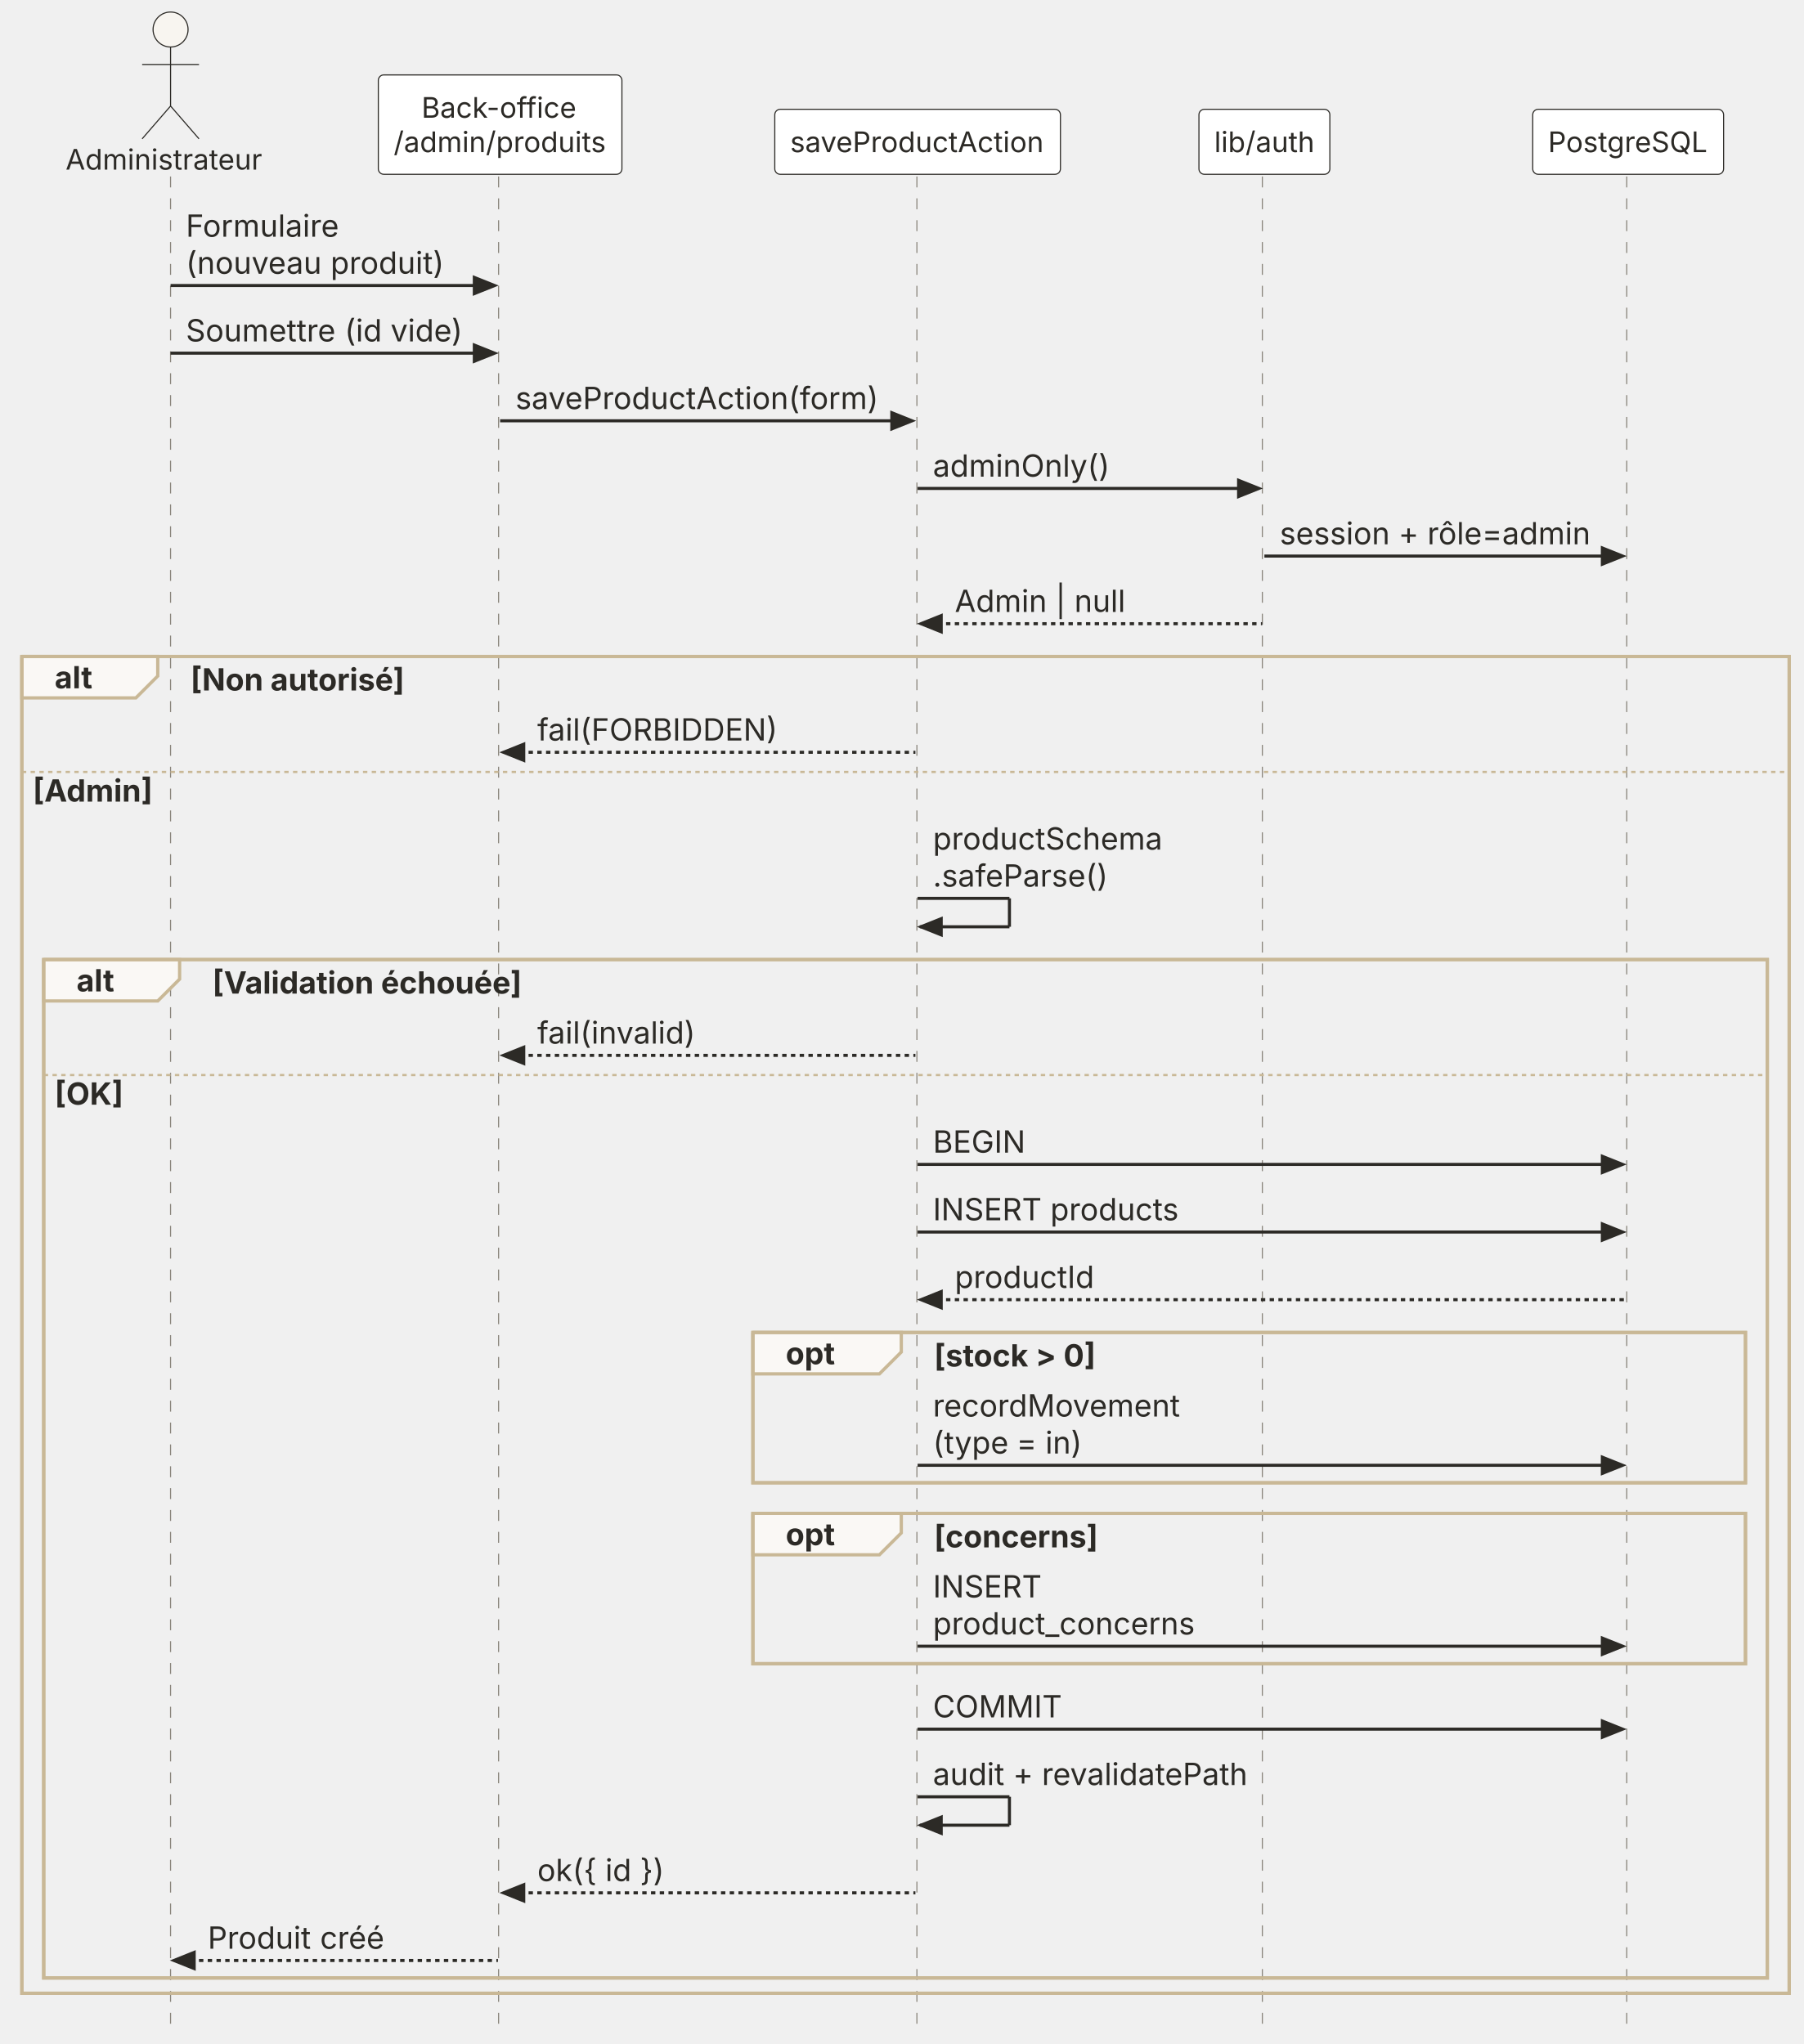
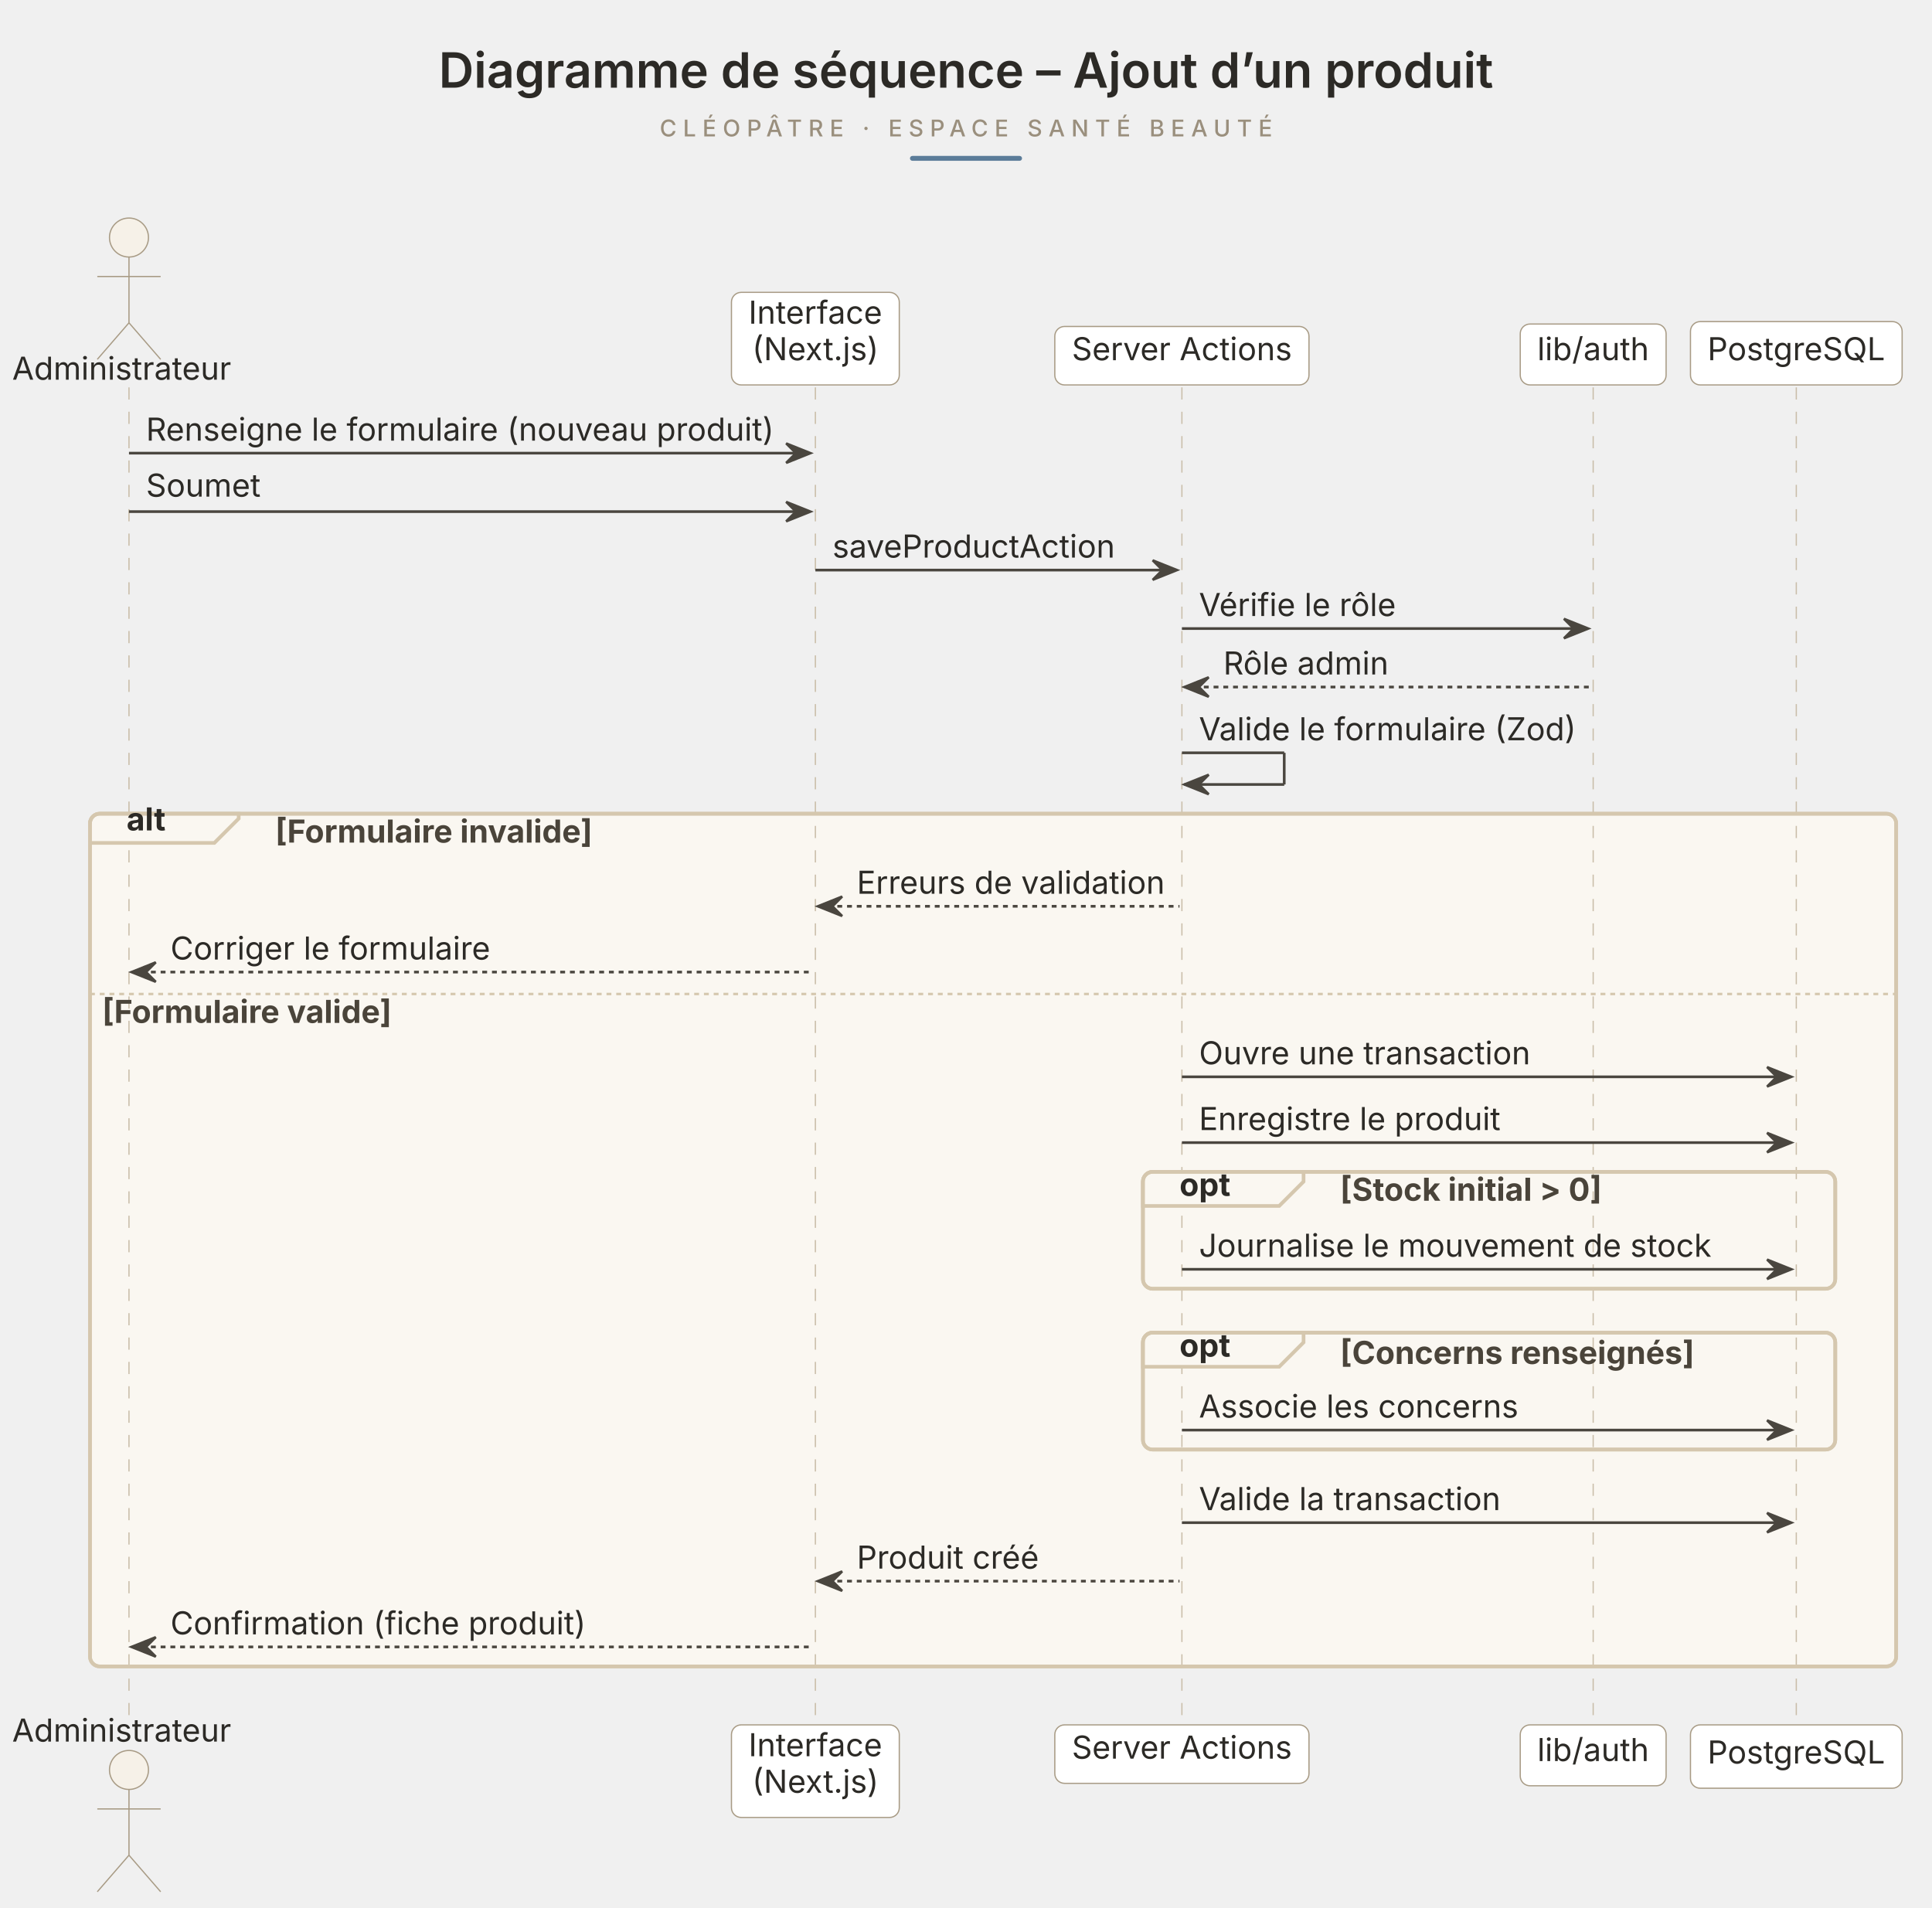
- <svg xmlns="http://www.w3.org/2000/svg" contentStyleType="text/css" height="935px" preserveAspectRatio="none" style="width:825px;height:935px;background:#FFFFFF;" version="1.1" viewBox="0 0 825 935" width="825px" zoomAndPan="magnify">
-   <defs />
-   <g>
-     <rect fill="none" height="611.486" style="stroke:#C9B896;stroke-width:1.5;" width="808.27" x="10" y="300.306" />
-     <rect fill="none" height="465.85" style="stroke:#C9B896;stroke-width:1.5;" width="788.27" x="20" y="438.942" />
-     <rect fill="none" height="68.758" style="stroke:#C9B896;stroke-width:1.5;" width="453.93" x="344.34" y="609.519" />
-     <rect fill="none" height="68.758" style="stroke:#C9B896;stroke-width:1.5;" width="453.93" x="344.34" y="692.276" />
-     <line style="stroke:#8A857C;stroke-width:0.5;stroke-dasharray:5.0,5.0;" x1="78" x2="78" y1="80.73" y2="928.792" />
-     <line style="stroke:#8A857C;stroke-width:0.5;stroke-dasharray:5.0,5.0;" x1="228.023" x2="228.023" y1="80.73" y2="928.792" />
-     <line style="stroke:#8A857C;stroke-width:0.5;stroke-dasharray:5.0,5.0;" x1="419.34" x2="419.34" y1="80.73" y2="928.792" />
-     <line style="stroke:#8A857C;stroke-width:0.5;stroke-dasharray:5.0,5.0;" x1="577.326" x2="577.326" y1="80.73" y2="928.792" />
-     <line style="stroke:#8A857C;stroke-width:0.5;stroke-dasharray:5.0,5.0;" x1="743.98" x2="743.98" y1="80.73" y2="928.792" />
-     <text fill="#2C2A26" font-family="Inter" font-size="13" lengthAdjust="spacing" textLength="90.016" x="30" y="77.594">Administrateur</text>
-     <ellipse cx="78.008" cy="13.5" fill="#F8F5F0" rx="8" ry="8" style="stroke:#2C2A26;stroke-width:0.5;" />
-     <path d="M78.008,21.5 L78.008,48.5 M65.008,29.5 L91.008,29.5 M78.008,48.5 L65.008,63.5 M78.008,48.5 L91.008,63.5 " fill="none" style="stroke:#2C2A26;stroke-width:0.5;" />
-     <rect fill="#FFFFFF" height="45.459" rx="2.5" ry="2.5" style="stroke:#2C2A26;stroke-width:0.5;" width="111.405" x="173.023" y="34.27" />
-     <text fill="#2C2A26" font-family="Inter" font-size="13" lengthAdjust="spacing" textLength="71.919" x="192.766" y="53.864">Back-office</text>
-     <text fill="#2C2A26" font-family="Inter" font-size="13" lengthAdjust="spacing" textLength="97.405" x="180.023" y="69.594">/admin/produits</text>
-     <rect fill="#FFFFFF" height="29.73" rx="2.5" ry="2.5" style="stroke:#2C2A26;stroke-width:0.5;" width="130.638" x="354.34" y="50" />
-     <text fill="#2C2A26" font-family="Inter" font-size="13" lengthAdjust="spacing" textLength="116.638" x="361.34" y="69.594">saveProductAction</text>
-     <rect fill="#FFFFFF" height="29.73" rx="2.5" ry="2.5" style="stroke:#2C2A26;stroke-width:0.5;" width="59.868" x="548.326" y="50" />
-     <text fill="#2C2A26" font-family="Inter" font-size="13" lengthAdjust="spacing" textLength="45.868" x="555.326" y="69.594">lib/auth</text>
-     <rect fill="#FFFFFF" height="29.73" rx="2.5" ry="2.5" style="stroke:#2C2A26;stroke-width:0.5;" width="87.29" x="700.98" y="50" />
-     <text fill="#2C2A26" font-family="Inter" font-size="13" lengthAdjust="spacing" textLength="73.29" x="707.98" y="69.594">PostgreSQL</text>
-     <polygon fill="#2C2A26" points="216.726,126.608,226.726,130.608,216.726,134.608" style="stroke:#2C2A26;stroke-width:1;" />
-     <line style="stroke:#2C2A26;stroke-width:1.4;" x1="78.008" x2="222.726" y1="130.608" y2="130.608" />
-     <text fill="#2C2A26" font-family="Inter" font-size="14" lengthAdjust="spacing" textLength="70.547" x="85.008" y="108.292">Formulaire</text>
-     <text fill="#2C2A26" font-family="Inter" font-size="14" lengthAdjust="spacing" textLength="62.221" x="85.008" y="125.231">(nouveau</text>
-     <text fill="#2C2A26" font-family="Inter" font-size="14" lengthAdjust="spacing" textLength="3.938" x="147.229" y="125.231"> </text>
-     <text fill="#2C2A26" font-family="Inter" font-size="14" lengthAdjust="spacing" textLength="52.165" x="151.166" y="125.231">produit)</text>
-     <polygon fill="#2C2A26" points="216.726,157.548,226.726,161.548,216.726,165.548" style="stroke:#2C2A26;stroke-width:1;" />
-     <line style="stroke:#2C2A26;stroke-width:1.4;" x1="78.008" x2="222.726" y1="161.548" y2="161.548" />
-     <text fill="#2C2A26" font-family="Inter" font-size="14" lengthAdjust="spacing" textLength="68.674" x="85.008" y="156.171">Soumettre</text>
-     <text fill="#2C2A26" font-family="Inter" font-size="14" lengthAdjust="spacing" textLength="3.938" x="153.682" y="156.171"> </text>
-     <text fill="#2C2A26" font-family="Inter" font-size="14" lengthAdjust="spacing" textLength="17.069" x="157.619" y="156.171">(id</text>
-     <text fill="#2C2A26" font-family="Inter" font-size="14" lengthAdjust="spacing" textLength="3.938" x="174.689" y="156.171"> </text>
-     <text fill="#2C2A26" font-family="Inter" font-size="14" lengthAdjust="spacing" textLength="33.1" x="178.626" y="156.171">vide)</text>
-     <polygon fill="#2C2A26" points="407.659,188.487,417.659,192.487,407.659,196.487" style="stroke:#2C2A26;stroke-width:1;" />
-     <line style="stroke:#2C2A26;stroke-width:1.4;" x1="228.726" x2="413.659" y1="192.487" y2="192.487" />
-     <text fill="#2C2A26" font-family="Inter" font-size="14" lengthAdjust="spacing" textLength="166.934" x="235.726" y="187.11">saveProductAction(form)</text>
-     <polygon fill="#2C2A26" points="566.26,219.427,576.26,223.427,566.26,227.427" style="stroke:#2C2A26;stroke-width:1;" />
-     <line style="stroke:#2C2A26;stroke-width:1.4;" x1="419.659" x2="572.26" y1="223.427" y2="223.427" />
-     <text fill="#2C2A26" font-family="Inter" font-size="14" lengthAdjust="spacing" textLength="80.808" x="426.659" y="218.05">adminOnly()</text>
-     <polygon fill="#2C2A26" points="732.625,250.366,742.625,254.366,732.625,258.366" style="stroke:#2C2A26;stroke-width:1;" />
-     <line style="stroke:#2C2A26;stroke-width:1.4;" x1="578.26" x2="738.625" y1="254.366" y2="254.366" />
-     <text fill="#2C2A26" font-family="Inter" font-size="14" lengthAdjust="spacing" textLength="50.388" x="585.26" y="248.989">session</text>
-     <text fill="#2C2A26" font-family="Inter" font-size="14" lengthAdjust="spacing" textLength="3.938" x="635.648" y="248.989"> </text>
-     <text fill="#2C2A26" font-family="Inter" font-size="14" lengthAdjust="spacing" textLength="9.263" x="639.585" y="248.989">+</text>
-     <text fill="#2C2A26" font-family="Inter" font-size="14" lengthAdjust="spacing" textLength="3.938" x="648.848" y="248.989"> </text>
-     <text fill="#2C2A26" font-family="Inter" font-size="14" lengthAdjust="spacing" textLength="74.84" x="652.785" y="248.989">rôle=admin</text>
-     <polygon fill="#2C2A26" points="430.659,281.306,420.659,285.306,430.659,289.306" style="stroke:#2C2A26;stroke-width:1;" />
-     <line style="stroke:#2C2A26;stroke-width:1.4;stroke-dasharray:2.0,2.0;" x1="424.659" x2="577.26" y1="285.306" y2="285.306" />
-     <text fill="#2C2A26" font-family="Inter" font-size="14" lengthAdjust="spacing" textLength="42.157" x="436.659" y="279.929">Admin</text>
-     <text fill="#2C2A26" font-family="Inter" font-size="14" lengthAdjust="spacing" textLength="3.938" x="478.817" y="279.929"> </text>
-     <text fill="#2C2A26" font-family="Inter" font-size="14" lengthAdjust="spacing" textLength="4.655" x="482.754" y="279.929">|</text>
-     <text fill="#2C2A26" font-family="Inter" font-size="14" lengthAdjust="spacing" textLength="3.938" x="487.409" y="279.929"> </text>
-     <text fill="#2C2A26" font-family="Inter" font-size="14" lengthAdjust="spacing" textLength="23.331" x="491.347" y="279.929">null</text>
-     <path d="M10,300.306 L72.144,300.306 L72.144,309.245 L62.145,319.245 L10,319.245 L10,300.306 " fill="#FAF8F5" style="stroke:#C9B896;stroke-width:1.5;" />
-     <rect fill="none" height="611.486" style="stroke:#C9B896;stroke-width:1.5;" width="808.27" x="10" y="300.306" />
-     <text fill="#2C2A26" font-family="Inter" font-size="14" font-weight="bold" lengthAdjust="spacing" textLength="17.145" x="25" y="314.868">alt</text>
-     <text fill="#2C2A26" font-family="Inter" font-size="14" font-weight="bold" lengthAdjust="spacing" textLength="100.379" x="87.144" y="315.868">[Non autorisé]</text>
-     <polygon fill="#2C2A26" points="239.726,340.124,229.726,344.124,239.726,348.124" style="stroke:#2C2A26;stroke-width:1;" />
-     <line style="stroke:#2C2A26;stroke-width:1.4;stroke-dasharray:2.0,2.0;" x1="233.726" x2="418.659" y1="344.124" y2="344.124" />
-     <text fill="#2C2A26" font-family="Inter" font-size="14" lengthAdjust="spacing" textLength="110.106" x="245.726" y="338.747">fail(FORBIDDEN)</text>
-     <line style="stroke:#C9B896;stroke-width:1;stroke-dasharray:2.0,2.0;" x1="10" x2="818.27" y1="353.124" y2="353.124" />
-     <text fill="#2C2A26" font-family="Inter" font-size="14" font-weight="bold" lengthAdjust="spacing" textLength="55.433" x="15" y="366.687">[Admin]</text>
-     <line style="stroke:#2C2A26;stroke-width:1.4;" x1="419.659" x2="461.659" y1="410.942" y2="410.942" />
-     <line style="stroke:#2C2A26;stroke-width:1.4;" x1="461.659" x2="461.659" y1="410.942" y2="423.942" />
-     <line style="stroke:#2C2A26;stroke-width:1.4;" x1="420.659" x2="461.659" y1="423.942" y2="423.942" />
-     <polygon fill="#2C2A26" points="430.659,419.942,420.659,423.942,430.659,427.942" style="stroke:#2C2A26;stroke-width:1;" />
-     <text fill="#2C2A26" font-family="Inter" font-size="14" lengthAdjust="spacing" textLength="105.212" x="426.659" y="388.626">productSchema</text>
-     <text fill="#2C2A26" font-family="Inter" font-size="14" lengthAdjust="spacing" textLength="80.466" x="426.659" y="405.565">.safeParse()</text>
-     <path d="M20,438.942 L82.144,438.942 L82.144,447.882 L72.144,457.882 L20,457.882 L20,438.942 " fill="#FAF8F5" style="stroke:#C9B896;stroke-width:1.5;" />
-     <rect fill="none" height="465.85" style="stroke:#C9B896;stroke-width:1.5;" width="788.27" x="20" y="438.942" />
-     <text fill="#2C2A26" font-family="Inter" font-size="14" font-weight="bold" lengthAdjust="spacing" textLength="17.145" x="35" y="453.505">alt</text>
-     <text fill="#2C2A26" font-family="Inter" font-size="14" font-weight="bold" lengthAdjust="spacing" textLength="145.27" x="97.144" y="454.505">[Validation échouée]</text>
-     <polygon fill="#2C2A26" points="239.726,478.761,229.726,482.761,239.726,486.761" style="stroke:#2C2A26;stroke-width:1;" />
-     <line style="stroke:#2C2A26;stroke-width:1.4;stroke-dasharray:2.0,2.0;" x1="233.726" x2="418.659" y1="482.761" y2="482.761" />
-     <text fill="#2C2A26" font-family="Inter" font-size="14" lengthAdjust="spacing" textLength="72.782" x="245.726" y="477.384">fail(invalid)</text>
-     <line style="stroke:#C9B896;stroke-width:1;stroke-dasharray:2.0,2.0;" x1="20" x2="808.27" y1="491.761" y2="491.761" />
-     <text fill="#2C2A26" font-family="Inter" font-size="14" font-weight="bold" lengthAdjust="spacing" textLength="32.074" x="25" y="505.323">[OK]</text>
-     <polygon fill="#2C2A26" points="732.625,528.64,742.625,532.64,732.625,536.64" style="stroke:#2C2A26;stroke-width:1;" />
-     <line style="stroke:#2C2A26;stroke-width:1.4;" x1="419.659" x2="738.625" y1="532.64" y2="532.64" />
-     <text fill="#2C2A26" font-family="Inter" font-size="14" lengthAdjust="spacing" textLength="42.328" x="426.659" y="527.263">BEGIN</text>
-     <polygon fill="#2C2A26" points="732.625,559.579,742.625,563.579,732.625,567.579" style="stroke:#2C2A26;stroke-width:1;" />
-     <line style="stroke:#2C2A26;stroke-width:1.4;" x1="419.659" x2="738.625" y1="563.579" y2="563.579" />
-     <text fill="#2C2A26" font-family="Inter" font-size="14" lengthAdjust="spacing" textLength="49.752" x="426.659" y="558.202">INSERT</text>
-     <text fill="#2C2A26" font-family="Inter" font-size="14" lengthAdjust="spacing" textLength="3.938" x="476.411" y="558.202"> </text>
-     <text fill="#2C2A26" font-family="Inter" font-size="14" lengthAdjust="spacing" textLength="59.056" x="480.349" y="558.202">products</text>
-     <polygon fill="#2C2A26" points="430.659,590.519,420.659,594.519,430.659,598.519" style="stroke:#2C2A26;stroke-width:1;" />
-     <line style="stroke:#2C2A26;stroke-width:1.4;stroke-dasharray:2.0,2.0;" x1="424.659" x2="743.625" y1="594.519" y2="594.519" />
-     <text fill="#2C2A26" font-family="Inter" font-size="14" lengthAdjust="spacing" textLength="63.998" x="436.659" y="589.142">productId</text>
-     <path d="M344.34,609.519 L412.2,609.519 L412.2,618.458 L402.2,628.458 L344.34,628.458 L344.34,609.519 " fill="#FAF8F5" style="stroke:#C9B896;stroke-width:1.5;" />
-     <rect fill="none" height="68.758" style="stroke:#C9B896;stroke-width:1.5;" width="453.93" x="344.34" y="609.519" />
-     <text fill="#2C2A26" font-family="Inter" font-size="14" font-weight="bold" lengthAdjust="spacing" textLength="22.859" x="359.34" y="624.081">opt</text>
-     <text fill="#2C2A26" font-family="Inter" font-size="14" font-weight="bold" lengthAdjust="spacing" textLength="76.166" x="427.2" y="625.081">[stock &gt; 0]</text>
-     <polygon fill="#2C2A26" points="732.625,666.276,742.625,670.276,732.625,674.276" style="stroke:#2C2A26;stroke-width:1;" />
-     <line style="stroke:#2C2A26;stroke-width:1.4;" x1="419.659" x2="738.625" y1="670.276" y2="670.276" />
-     <text fill="#2C2A26" font-family="Inter" font-size="14" lengthAdjust="spacing" textLength="114.017" x="426.659" y="647.96">recordMovement</text>
-     <text fill="#2C2A26" font-family="Inter" font-size="14" lengthAdjust="spacing" textLength="34.289" x="426.659" y="664.899">(type</text>
-     <text fill="#2C2A26" font-family="Inter" font-size="14" lengthAdjust="spacing" textLength="3.938" x="460.949" y="664.899"> </text>
-     <text fill="#2C2A26" font-family="Inter" font-size="14" lengthAdjust="spacing" textLength="9.263" x="464.886" y="664.899">=</text>
-     <text fill="#2C2A26" font-family="Inter" font-size="14" lengthAdjust="spacing" textLength="3.938" x="474.149" y="664.899"> </text>
-     <text fill="#2C2A26" font-family="Inter" font-size="14" lengthAdjust="spacing" textLength="16.769" x="478.086" y="664.899">in)</text>
-     <path d="M344.34,692.276 L412.2,692.276 L412.2,701.216 L402.2,711.216 L344.34,711.216 L344.34,692.276 " fill="#FAF8F5" style="stroke:#C9B896;stroke-width:1.5;" />
-     <rect fill="none" height="68.758" style="stroke:#C9B896;stroke-width:1.5;" width="453.93" x="344.34" y="692.276" />
-     <text fill="#2C2A26" font-family="Inter" font-size="14" font-weight="bold" lengthAdjust="spacing" textLength="22.859" x="359.34" y="706.839">opt</text>
-     <text fill="#2C2A26" font-family="Inter" font-size="14" font-weight="bold" lengthAdjust="spacing" textLength="76.344" x="427.2" y="707.839">[concerns]</text>
-     <polygon fill="#2C2A26" points="732.625,749.034,742.625,753.034,732.625,757.034" style="stroke:#2C2A26;stroke-width:1;" />
-     <line style="stroke:#2C2A26;stroke-width:1.4;" x1="419.659" x2="738.625" y1="753.034" y2="753.034" />
-     <text fill="#2C2A26" font-family="Inter" font-size="14" lengthAdjust="spacing" textLength="49.752" x="426.659" y="730.718">INSERT</text>
-     <text fill="#2C2A26" font-family="Inter" font-size="14" lengthAdjust="spacing" textLength="119.807" x="426.659" y="747.657">product_concerns</text>
-     <polygon fill="#2C2A26" points="732.625,786.974,742.625,790.974,732.625,794.974" style="stroke:#2C2A26;stroke-width:1;" />
-     <line style="stroke:#2C2A26;stroke-width:1.4;" x1="419.659" x2="738.625" y1="790.974" y2="790.974" />
-     <text fill="#2C2A26" font-family="Inter" font-size="14" lengthAdjust="spacing" textLength="59.022" x="426.659" y="785.597">COMMIT</text>
-     <line style="stroke:#2C2A26;stroke-width:1.4;" x1="419.659" x2="461.659" y1="821.913" y2="821.913" />
-     <line style="stroke:#2C2A26;stroke-width:1.4;" x1="461.659" x2="461.659" y1="821.913" y2="834.913" />
-     <line style="stroke:#2C2A26;stroke-width:1.4;" x1="420.659" x2="461.659" y1="834.913" y2="834.913" />
-     <polygon fill="#2C2A26" points="430.659,830.913,420.659,834.913,430.659,838.913" style="stroke:#2C2A26;stroke-width:1;" />
-     <text fill="#2C2A26" font-family="Inter" font-size="14" lengthAdjust="spacing" textLength="32.683" x="426.659" y="816.536">audit</text>
-     <text fill="#2C2A26" font-family="Inter" font-size="14" lengthAdjust="spacing" textLength="3.938" x="459.342" y="816.536"> </text>
-     <text fill="#2C2A26" font-family="Inter" font-size="14" lengthAdjust="spacing" textLength="9.263" x="463.279" y="816.536">+</text>
-     <text fill="#2C2A26" font-family="Inter" font-size="14" lengthAdjust="spacing" textLength="3.938" x="472.542" y="816.536"> </text>
-     <text fill="#2C2A26" font-family="Inter" font-size="14" lengthAdjust="spacing" textLength="94.78" x="476.48" y="816.536">revalidatePath</text>
-     <polygon fill="#2C2A26" points="239.726,861.852,229.726,865.852,239.726,869.852" style="stroke:#2C2A26;stroke-width:1;" />
-     <line style="stroke:#2C2A26;stroke-width:1.4;stroke-dasharray:2.0,2.0;" x1="233.726" x2="418.659" y1="865.852" y2="865.852" />
-     <text fill="#2C2A26" font-family="Inter" font-size="14" lengthAdjust="spacing" textLength="27.152" x="245.726" y="860.476">ok({</text>
-     <text fill="#2C2A26" font-family="Inter" font-size="14" lengthAdjust="spacing" textLength="3.938" x="272.878" y="860.476"> </text>
-     <text fill="#2C2A26" font-family="Inter" font-size="14" lengthAdjust="spacing" textLength="11.963" x="276.816" y="860.476">id</text>
-     <text fill="#2C2A26" font-family="Inter" font-size="14" lengthAdjust="spacing" textLength="3.938" x="288.779" y="860.476"> </text>
-     <text fill="#2C2A26" font-family="Inter" font-size="14" lengthAdjust="spacing" textLength="11.074" x="292.716" y="860.476">})</text>
-     <polygon fill="#2C2A26" points="89.008,892.792,79.008,896.792,89.008,900.792" style="stroke:#2C2A26;stroke-width:1;" />
-     <line style="stroke:#2C2A26;stroke-width:1.4;stroke-dasharray:2.0,2.0;" x1="83.008" x2="227.726" y1="896.792" y2="896.792" />
-     <text fill="#2C2A26" font-family="Inter" font-size="14" lengthAdjust="spacing" textLength="47.428" x="95.008" y="891.415">Produit</text>
-     <text fill="#2C2A26" font-family="Inter" font-size="14" lengthAdjust="spacing" textLength="3.938" x="142.436" y="891.415"> </text>
-     <text fill="#2C2A26" font-family="Inter" font-size="14" lengthAdjust="spacing" textLength="29.593" x="146.373" y="891.415">créé</text>
+ <svg xmlns="http://www.w3.org/2000/svg" version="1.1" viewBox="0 0 793 783" width="793" height="783">
+   <g transform="translate(0,0)">
+     <text x="396.5" y="36" font-family="Inter" font-size="20" font-weight="600" fill="#2C2A26" text-anchor="middle">Diagramme de séquence – Ajout d’un produit</text>
+     <text x="396.5" y="56" font-family="Inter" font-size="9.5" font-weight="500" letter-spacing="2.6" fill="#9A8F7D" text-anchor="middle">CLÉOPÂTRE · ESPACE SANTÉ BEAUTÉ</text>
+     <rect x="373.5" y="64" width="46" height="2" rx="1" fill="#5B7C99" />
+   </g>
+   <g transform="translate(0,84)">
+     <defs />
+     <g>
+       <rect x="36.94" y="250" width="741.36" height="350" rx="4" ry="4" fill="#FAF7F1" stroke="#FAF7F1" stroke-width="1" />
+       <rect x="36.94" y="250" width="741.36" height="350" rx="4" ry="4" fill="#00000000" stroke="#D5C7AE" stroke-width="1.50" />
+       <rect x="469.12" y="397" width="284.18" height="48" rx="4" ry="4" fill="#FAF7F1" stroke="#FAF7F1" stroke-width="1" />
+       <rect x="469.12" y="397" width="284.18" height="48" rx="4" ry="4" fill="#00000000" stroke="#D5C7AE" stroke-width="1.50" />
+       <rect x="469.12" y="463" width="284.18" height="48" rx="4" ry="4" fill="#FAF7F1" stroke="#FAF7F1" stroke-width="1" />
+       <rect x="469.12" y="463" width="284.18" height="48" rx="4" ry="4" fill="#00000000" stroke="#D5C7AE" stroke-width="1.50" />
+       <g>
+         <rect x="49.44" y="75" width="8" height="549" fill="#00000000" stroke="#00000000" stroke-width="0" />
+         <line x1="52.94" y1="75" x2="52.94" y2="624" stroke="#C9BDA8" stroke-width="0.50" stroke-dasharray="5,5" />
+       </g>
+       <g>
+         <rect x="331.18" y="75" width="8" height="549" fill="#00000000" stroke="#00000000" stroke-width="0" />
+         <line x1="334.68" y1="75" x2="334.68" y2="624" stroke="#C9BDA8" stroke-width="0.50" stroke-dasharray="5,5" />
+       </g>
+       <g>
+         <rect x="481.62" y="75" width="8" height="549" fill="#00000000" stroke="#00000000" stroke-width="0" />
+         <line x1="485.12" y1="75" x2="485.12" y2="624" stroke="#C9BDA8" stroke-width="0.50" stroke-dasharray="5,5" />
+       </g>
+       <g>
+         <rect x="650.43" y="75" width="8" height="549" fill="#00000000" stroke="#00000000" stroke-width="0" />
+         <line x1="653.93" y1="75" x2="653.93" y2="624" stroke="#C9BDA8" stroke-width="0.50" stroke-dasharray="5,5" />
+       </g>
+       <g>
+         <rect x="733.80" y="75" width="8" height="549" fill="#00000000" stroke="#00000000" stroke-width="0" />
+         <line x1="737.30" y1="75" x2="737.30" y2="624" stroke="#C9BDA8" stroke-width="0.50" stroke-dasharray="5,5" />
+       </g>
+       <text x="5" y="71.86" font-size="13" fill="#2C2A26" xml:space="preserve" style="white-space: pre" font-family="Inter">Administrateur</text>
+       <circle cx="52.94" cy="13.50" r="8" fill="#F6F1E8" stroke="#A89B85" stroke-width="0.50" />
+       <path d="M52.94,21.50 L52.94,48.50 M39.94,29.50 L65.94,29.50 M52.94,48.50 L39.94,63.50 M52.94,48.50 L65.94,63.50" fill="#00000000" stroke="#A89B85" stroke-width="0.50" />
+       <rect x="300.23" y="36" width="68.89" height="38" rx="4" ry="4" fill="#FFFFFF" stroke="#A89B85" stroke-width="0.50" />
+       <text x="307.23" y="48.86" font-size="13" fill="#2C2A26" xml:space="preserve" style="white-space: pre" font-family="Inter">Interface</text>
+       <text x="308.72" y="63.86" font-size="13" fill="#2C2A26" xml:space="preserve" style="white-space: pre" font-family="Inter">(Next.js)</text>
+       <rect x="432.95" y="50" width="104.33" height="24" rx="4" ry="4" fill="#FFFFFF" stroke="#A89B85" stroke-width="0.50" />
+       <text x="439.95" y="63.86" font-size="13" fill="#2C2A26" xml:space="preserve" style="white-space: pre" font-family="Inter">Server Actions</text>
+       <rect x="623.99" y="49" width="59.87" height="25" rx="4" ry="4" fill="#FFFFFF" stroke="#A89B85" stroke-width="0.50" />
+       <text x="630.99" y="63.86" font-size="13" fill="#2C2A26" xml:space="preserve" style="white-space: pre" font-family="Inter">lib/auth</text>
+       <rect x="693.86" y="48" width="86.88" height="26" rx="4" ry="4" fill="#FFFFFF" stroke="#A89B85" stroke-width="0.50" />
+       <text x="700.86" y="63.86" font-size="13" fill="#2C2A26" xml:space="preserve" style="white-space: pre" font-family="Inter">PostgreSQL</text>
+       <text x="5" y="630.86" font-size="13" fill="#2C2A26" xml:space="preserve" style="white-space: pre" font-family="Inter">Administrateur</text>
+       <circle cx="52.94" cy="642.50" r="8" fill="#F6F1E8" stroke="#A89B85" stroke-width="0.50" />
+       <path d="M52.94,650.50 L52.94,677.50 M39.94,658.50 L65.94,658.50 M52.94,677.50 L39.94,692.50 M52.94,677.50 L65.94,692.50" fill="#00000000" stroke="#A89B85" stroke-width="0.50" />
+       <rect x="300.23" y="624" width="68.89" height="38" rx="4" ry="4" fill="#FFFFFF" stroke="#A89B85" stroke-width="0.50" />
+       <text x="307.23" y="636.86" font-size="13" fill="#2C2A26" xml:space="preserve" style="white-space: pre" font-family="Inter">Interface</text>
+       <text x="308.72" y="651.86" font-size="13" fill="#2C2A26" xml:space="preserve" style="white-space: pre" font-family="Inter">(Next.js)</text>
+       <rect x="432.95" y="624" width="104.33" height="24" rx="4" ry="4" fill="#FFFFFF" stroke="#A89B85" stroke-width="0.50" />
+       <text x="439.95" y="637.86" font-size="13" fill="#2C2A26" xml:space="preserve" style="white-space: pre" font-family="Inter">Server Actions</text>
+       <rect x="623.99" y="624" width="59.87" height="25" rx="4" ry="4" fill="#FFFFFF" stroke="#A89B85" stroke-width="0.50" />
+       <text x="630.99" y="638.86" font-size="13" fill="#2C2A26" xml:space="preserve" style="white-space: pre" font-family="Inter">lib/auth</text>
+       <rect x="693.86" y="624" width="86.88" height="26" rx="4" ry="4" fill="#FFFFFF" stroke="#A89B85" stroke-width="0.50" />
+       <text x="700.86" y="639.86" font-size="13" fill="#2C2A26" xml:space="preserve" style="white-space: pre" font-family="Inter">PostgreSQL</text>
+       <polygon points="322.68,98 332.68,102 322.68,106 326.68,102" fill="#4A463F" stroke="#4A463F" stroke-width="1" />
+       <line x1="52.94" y1="102" x2="328.68" y2="102" stroke="#4A463F" stroke-width="1.10" />
+       <text x="59.94" y="96.86" font-size="13" fill="#2C2A26" xml:space="preserve" style="white-space: pre" font-family="Inter">Renseigne le formulaire (nouveau produit)</text>
+       <polygon points="322.68,122 332.68,126 322.68,130 326.68,126" fill="#4A463F" stroke="#4A463F" stroke-width="1" />
+       <line x1="52.94" y1="126" x2="328.68" y2="126" stroke="#4A463F" stroke-width="1.10" />
+       <text x="59.94" y="119.86" font-size="13" fill="#2C2A26" xml:space="preserve" style="white-space: pre" font-family="Inter">Soumet</text>
+       <polygon points="473.12,146 483.12,150 473.12,154 477.12,150" fill="#4A463F" stroke="#4A463F" stroke-width="1" />
+       <line x1="334.68" y1="150" x2="479.12" y2="150" stroke="#4A463F" stroke-width="1.10" />
+       <text x="341.68" y="144.86" font-size="13" fill="#2C2A26" xml:space="preserve" style="white-space: pre" font-family="Inter">saveProductAction</text>
+       <polygon points="641.93,170 651.93,174 641.93,178 645.93,174" fill="#4A463F" stroke="#4A463F" stroke-width="1" />
+       <line x1="485.12" y1="174" x2="647.93" y2="174" stroke="#4A463F" stroke-width="1.10" />
+       <text x="492.12" y="168.86" font-size="13" fill="#2C2A26" xml:space="preserve" style="white-space: pre" font-family="Inter">Vérifie le rôle</text>
+       <polygon points="496.12,194 486.12,198 496.12,202 492.12,198" fill="#4A463F" stroke="#4A463F" stroke-width="1" />
+       <line x1="490.12" y1="198" x2="652.93" y2="198" stroke="#4A463F" stroke-width="1.10" stroke-dasharray="2,2" />
+       <text x="502.12" y="192.86" font-size="13" fill="#2C2A26" xml:space="preserve" style="white-space: pre" font-family="Inter">Rôle admin</text>
+       <line x1="485.12" y1="225" x2="527.12" y2="225" stroke="#4A463F" stroke-width="1.10" />
+       <line x1="527.12" y1="225" x2="527.12" y2="238" stroke="#4A463F" stroke-width="1.10" />
+       <line x1="486.12" y1="238" x2="527.12" y2="238" stroke="#4A463F" stroke-width="1.10" />
+       <polygon points="496.12,234 486.12,238 496.12,242 492.12,238" fill="#4A463F" stroke="#4A463F" stroke-width="1" />
+       <text x="492.12" y="219.86" font-size="13" fill="#2C2A26" xml:space="preserve" style="white-space: pre" font-family="Inter">Valide le formulaire (Zod)</text>
+       <path d="M40.94,250 L97.97,250 L97.97,252 L87.97,262 L36.94,262 L36.94,254 A4,4 0 0 1 40.94,250" fill="#FAF7F1" stroke="#D5C7AE" stroke-width="1.50" />
+       <rect x="36.94" y="250" width="741.36" height="350" rx="4" ry="4" fill="#00000000" stroke="#D5C7AE" stroke-width="1.50" />
+       <text x="51.94" y="256.86" font-size="13" fill="#2C2A26" xml:space="preserve" style="white-space: pre" font-weight="bold" font-family="Inter">alt</text>
+       <text x="112.97" y="261.86" font-size="13" fill="#4A443A" xml:space="preserve" style="white-space: pre" font-weight="bold" font-family="Inter">[Formulaire invalide]</text>
+       <polygon points="345.68,284 335.68,288 345.68,292 341.68,288" fill="#4A463F" stroke="#4A463F" stroke-width="1" />
+       <line x1="339.68" y1="288" x2="484.12" y2="288" stroke="#4A463F" stroke-width="1.10" stroke-dasharray="2,2" />
+       <text x="351.68" y="282.86" font-size="13" fill="#2C2A26" xml:space="preserve" style="white-space: pre" font-family="Inter">Erreurs de validation</text>
+       <polygon points="63.94,311 53.94,315 63.94,319 59.94,315" fill="#4A463F" stroke="#4A463F" stroke-width="1" />
+       <line x1="57.94" y1="315" x2="333.68" y2="315" stroke="#4A463F" stroke-width="1.10" stroke-dasharray="2,2" />
+       <text x="69.94" y="309.86" font-size="13" fill="#2C2A26" xml:space="preserve" style="white-space: pre" font-family="Inter">Corriger le formulaire</text>
+       <line x1="36.94" y1="324" x2="778.30" y2="324" stroke="#D5C7AE" stroke-width="1" stroke-dasharray="2,2" />
+       <text x="41.94" y="335.86" font-size="13" fill="#4A443A" xml:space="preserve" style="white-space: pre" font-weight="bold" font-family="Inter">[Formulaire valide]</text>
+       <polygon points="725.30,354 735.30,358 725.30,362 729.30,358" fill="#4A463F" stroke="#4A463F" stroke-width="1" />
+       <line x1="485.12" y1="358" x2="731.30" y2="358" stroke="#4A463F" stroke-width="1.10" />
+       <text x="492.12" y="352.86" font-size="13" fill="#2C2A26" xml:space="preserve" style="white-space: pre" font-family="Inter">Ouvre une transaction</text>
+       <polygon points="725.30,381 735.30,385 725.30,389 729.30,385" fill="#4A463F" stroke="#4A463F" stroke-width="1" />
+       <line x1="485.12" y1="385" x2="731.30" y2="385" stroke="#4A463F" stroke-width="1.10" />
+       <text x="492.12" y="379.86" font-size="13" fill="#2C2A26" xml:space="preserve" style="white-space: pre" font-family="Inter">Enregistre le produit</text>
+       <path d="M473.12,397 L535.05,397 L535.05,401 L525.05,411 L469.12,411 L469.12,401 A4,4 0 0 1 473.12,397" fill="#FAF7F1" stroke="#D5C7AE" stroke-width="1.50" />
+       <rect x="469.12" y="397" width="284.18" height="48" rx="4" ry="4" fill="#00000000" stroke="#D5C7AE" stroke-width="1.50" />
+       <text x="484.12" y="406.86" font-size="13" fill="#2C2A26" xml:space="preserve" style="white-space: pre" font-weight="bold" font-family="Inter">opt</text>
+       <text x="550.05" y="408.86" font-size="13" fill="#4A443A" xml:space="preserve" style="white-space: pre" font-weight="bold" font-family="Inter">[Stock initial &gt; 0]</text>
+       <polygon points="725.30,433 735.30,437 725.30,441 729.30,437" fill="#4A463F" stroke="#4A463F" stroke-width="1" />
+       <line x1="485.12" y1="437" x2="731.30" y2="437" stroke="#4A463F" stroke-width="1.10" />
+       <text x="492.12" y="431.86" font-size="13" fill="#2C2A26" xml:space="preserve" style="white-space: pre" font-family="Inter">Journalise le mouvement de stock</text>
+       <path d="M473.12,463 L535.05,463 L535.05,467 L525.05,477 L469.12,477 L469.12,467 A4,4 0 0 1 473.12,463" fill="#FAF7F1" stroke="#D5C7AE" stroke-width="1.50" />
+       <rect x="469.12" y="463" width="284.18" height="48" rx="4" ry="4" fill="#00000000" stroke="#D5C7AE" stroke-width="1.50" />
+       <text x="484.12" y="472.86" font-size="13" fill="#2C2A26" xml:space="preserve" style="white-space: pre" font-weight="bold" font-family="Inter">opt</text>
+       <text x="550.05" y="475.86" font-size="13" fill="#4A443A" xml:space="preserve" style="white-space: pre" font-weight="bold" font-family="Inter">[Concerns renseignés]</text>
+       <polygon points="725.30,499 735.30,503 725.30,507 729.30,503" fill="#4A463F" stroke="#4A463F" stroke-width="1" />
+       <line x1="485.12" y1="503" x2="731.30" y2="503" stroke="#4A463F" stroke-width="1.10" />
+       <text x="492.12" y="497.86" font-size="13" fill="#2C2A26" xml:space="preserve" style="white-space: pre" font-family="Inter">Associe les concerns</text>
+       <polygon points="725.30,537 735.30,541 725.30,545 729.30,541" fill="#4A463F" stroke="#4A463F" stroke-width="1" />
+       <line x1="485.12" y1="541" x2="731.30" y2="541" stroke="#4A463F" stroke-width="1.10" />
+       <text x="492.12" y="535.86" font-size="13" fill="#2C2A26" xml:space="preserve" style="white-space: pre" font-family="Inter">Valide la transaction</text>
+       <polygon points="345.68,561 335.68,565 345.68,569 341.68,565" fill="#4A463F" stroke="#4A463F" stroke-width="1" />
+       <line x1="339.68" y1="565" x2="484.12" y2="565" stroke="#4A463F" stroke-width="1.10" stroke-dasharray="2,2" />
+       <text x="351.68" y="559.86" font-size="13" fill="#2C2A26" xml:space="preserve" style="white-space: pre" font-family="Inter">Produit créé</text>
+       <polygon points="63.94,588 53.94,592 63.94,596 59.94,592" fill="#4A463F" stroke="#4A463F" stroke-width="1" />
+       <line x1="57.94" y1="592" x2="333.68" y2="592" stroke="#4A463F" stroke-width="1.10" stroke-dasharray="2,2" />
+       <text x="69.94" y="586.86" font-size="13" fill="#2C2A26" xml:space="preserve" style="white-space: pre" font-family="Inter">Confirmation (fiche produit)</text>
+     </g>
  </g>
</svg>
